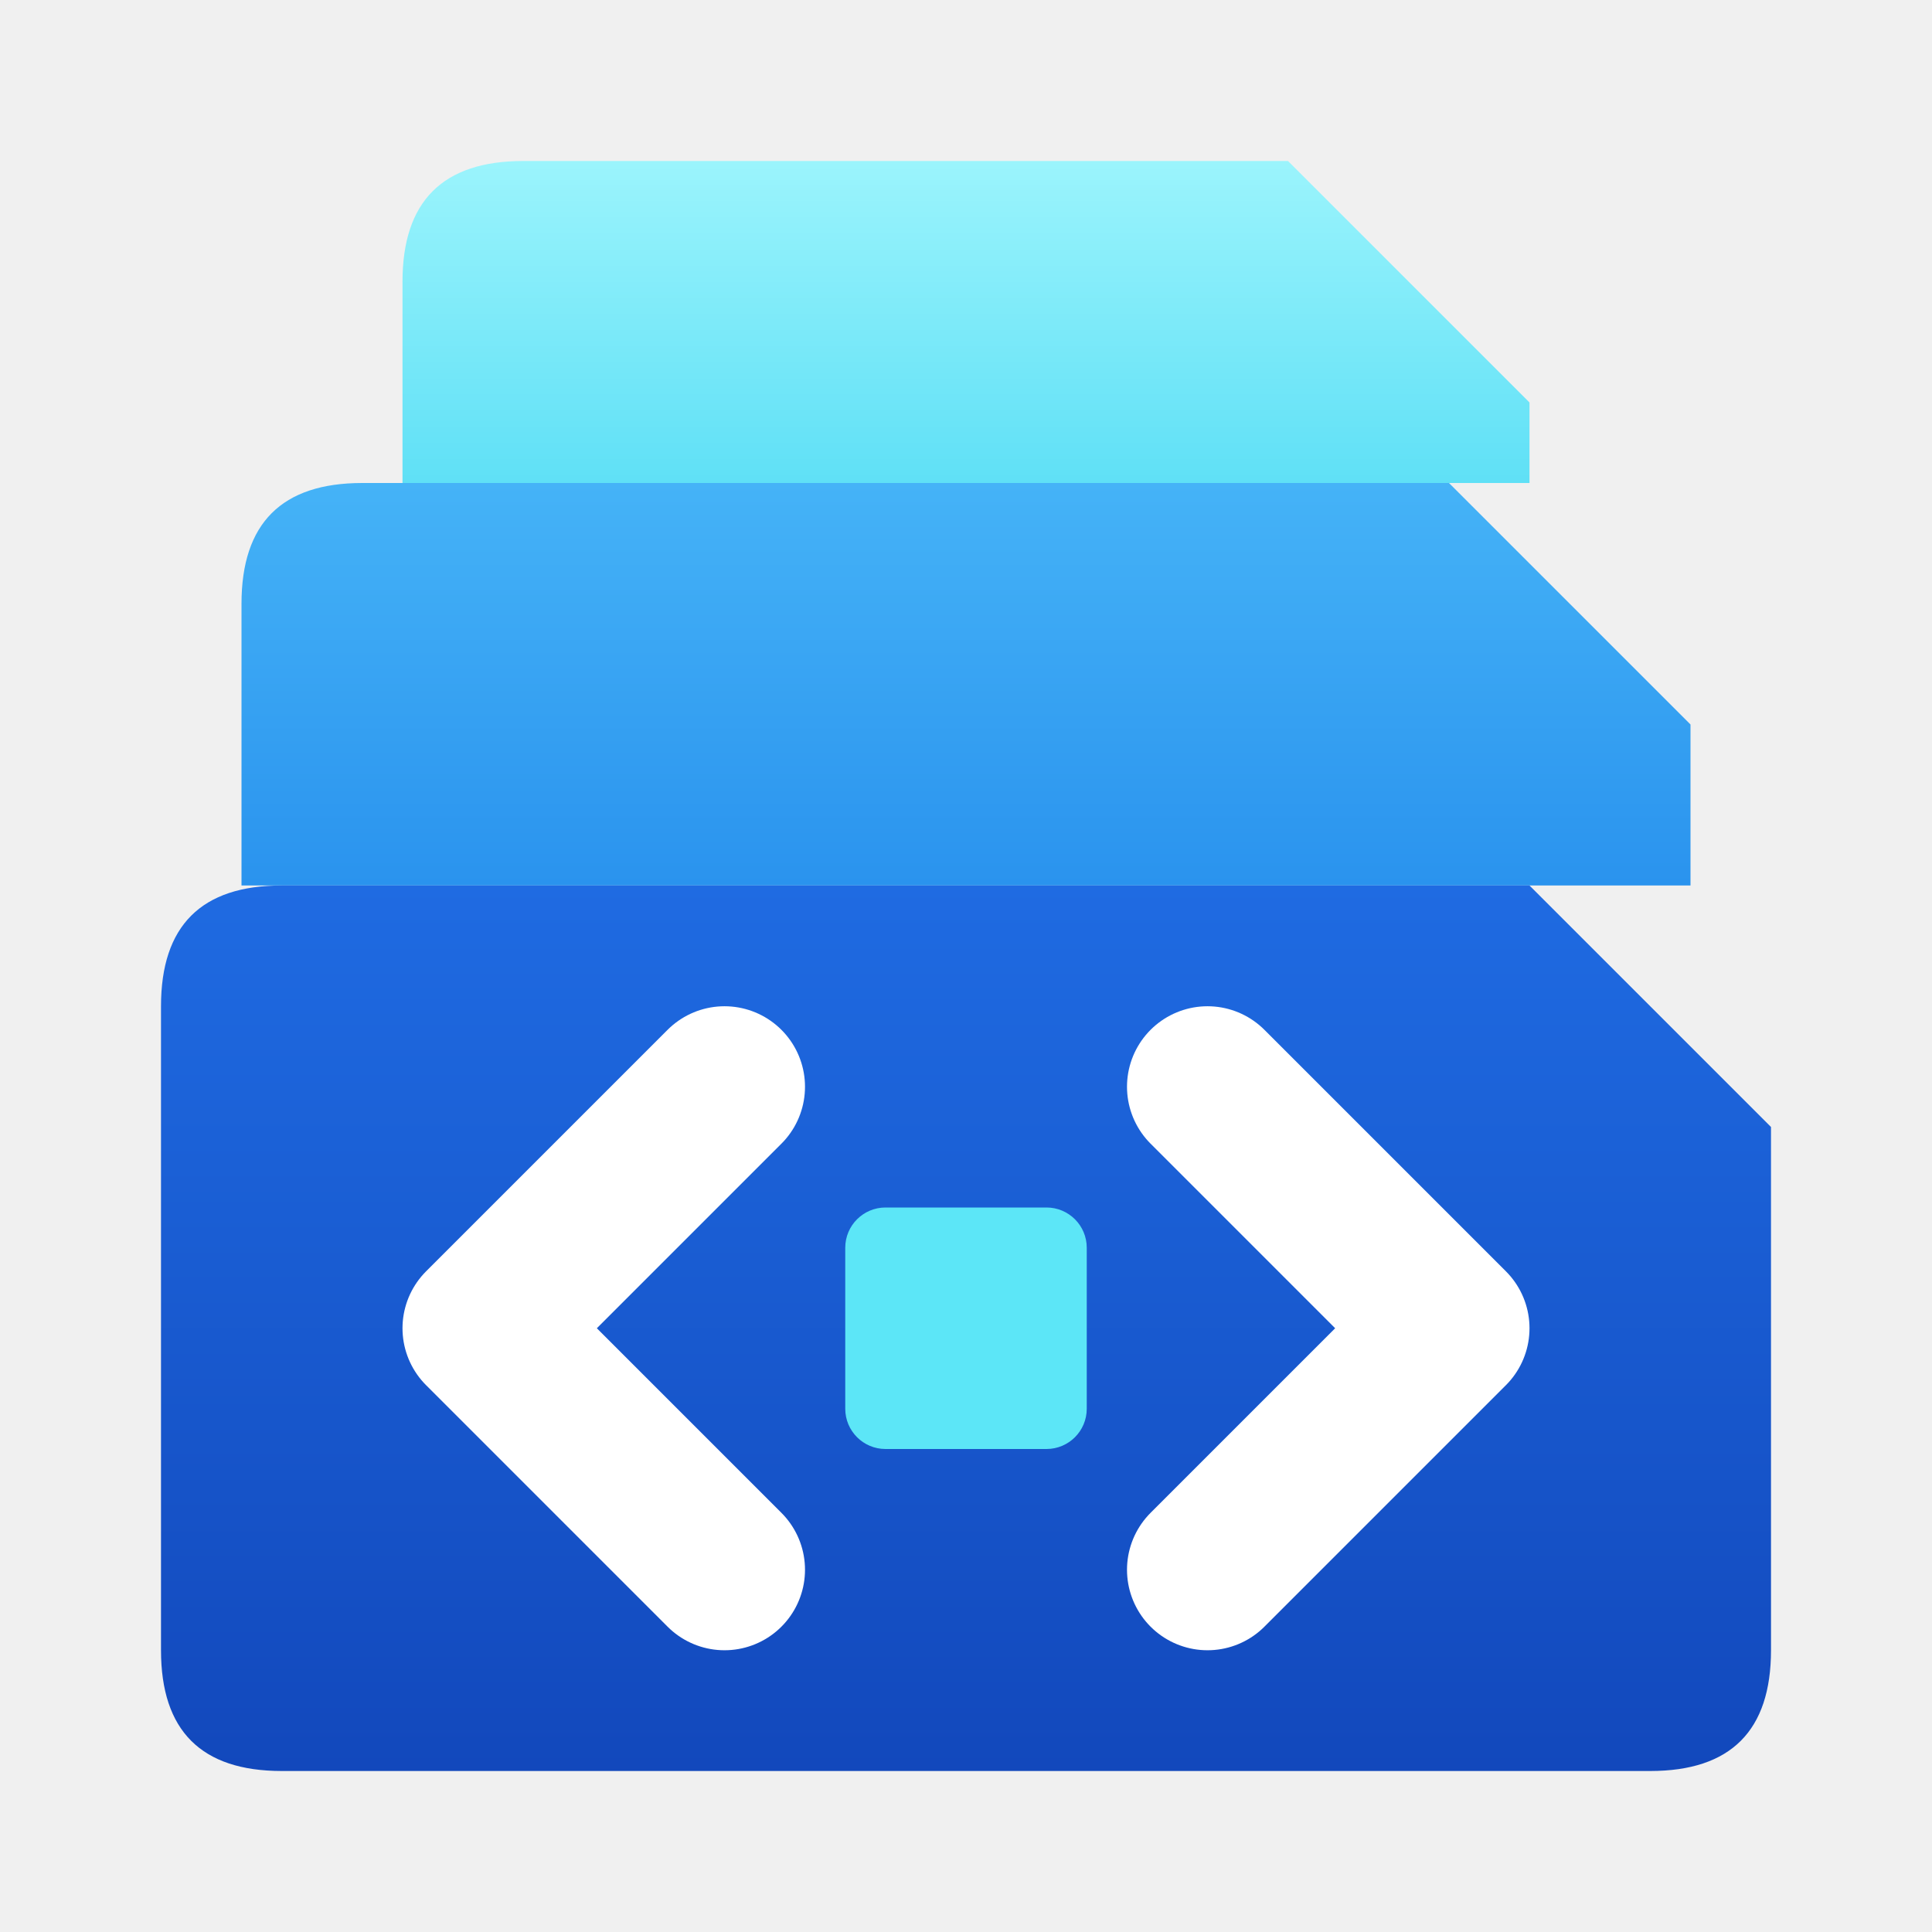
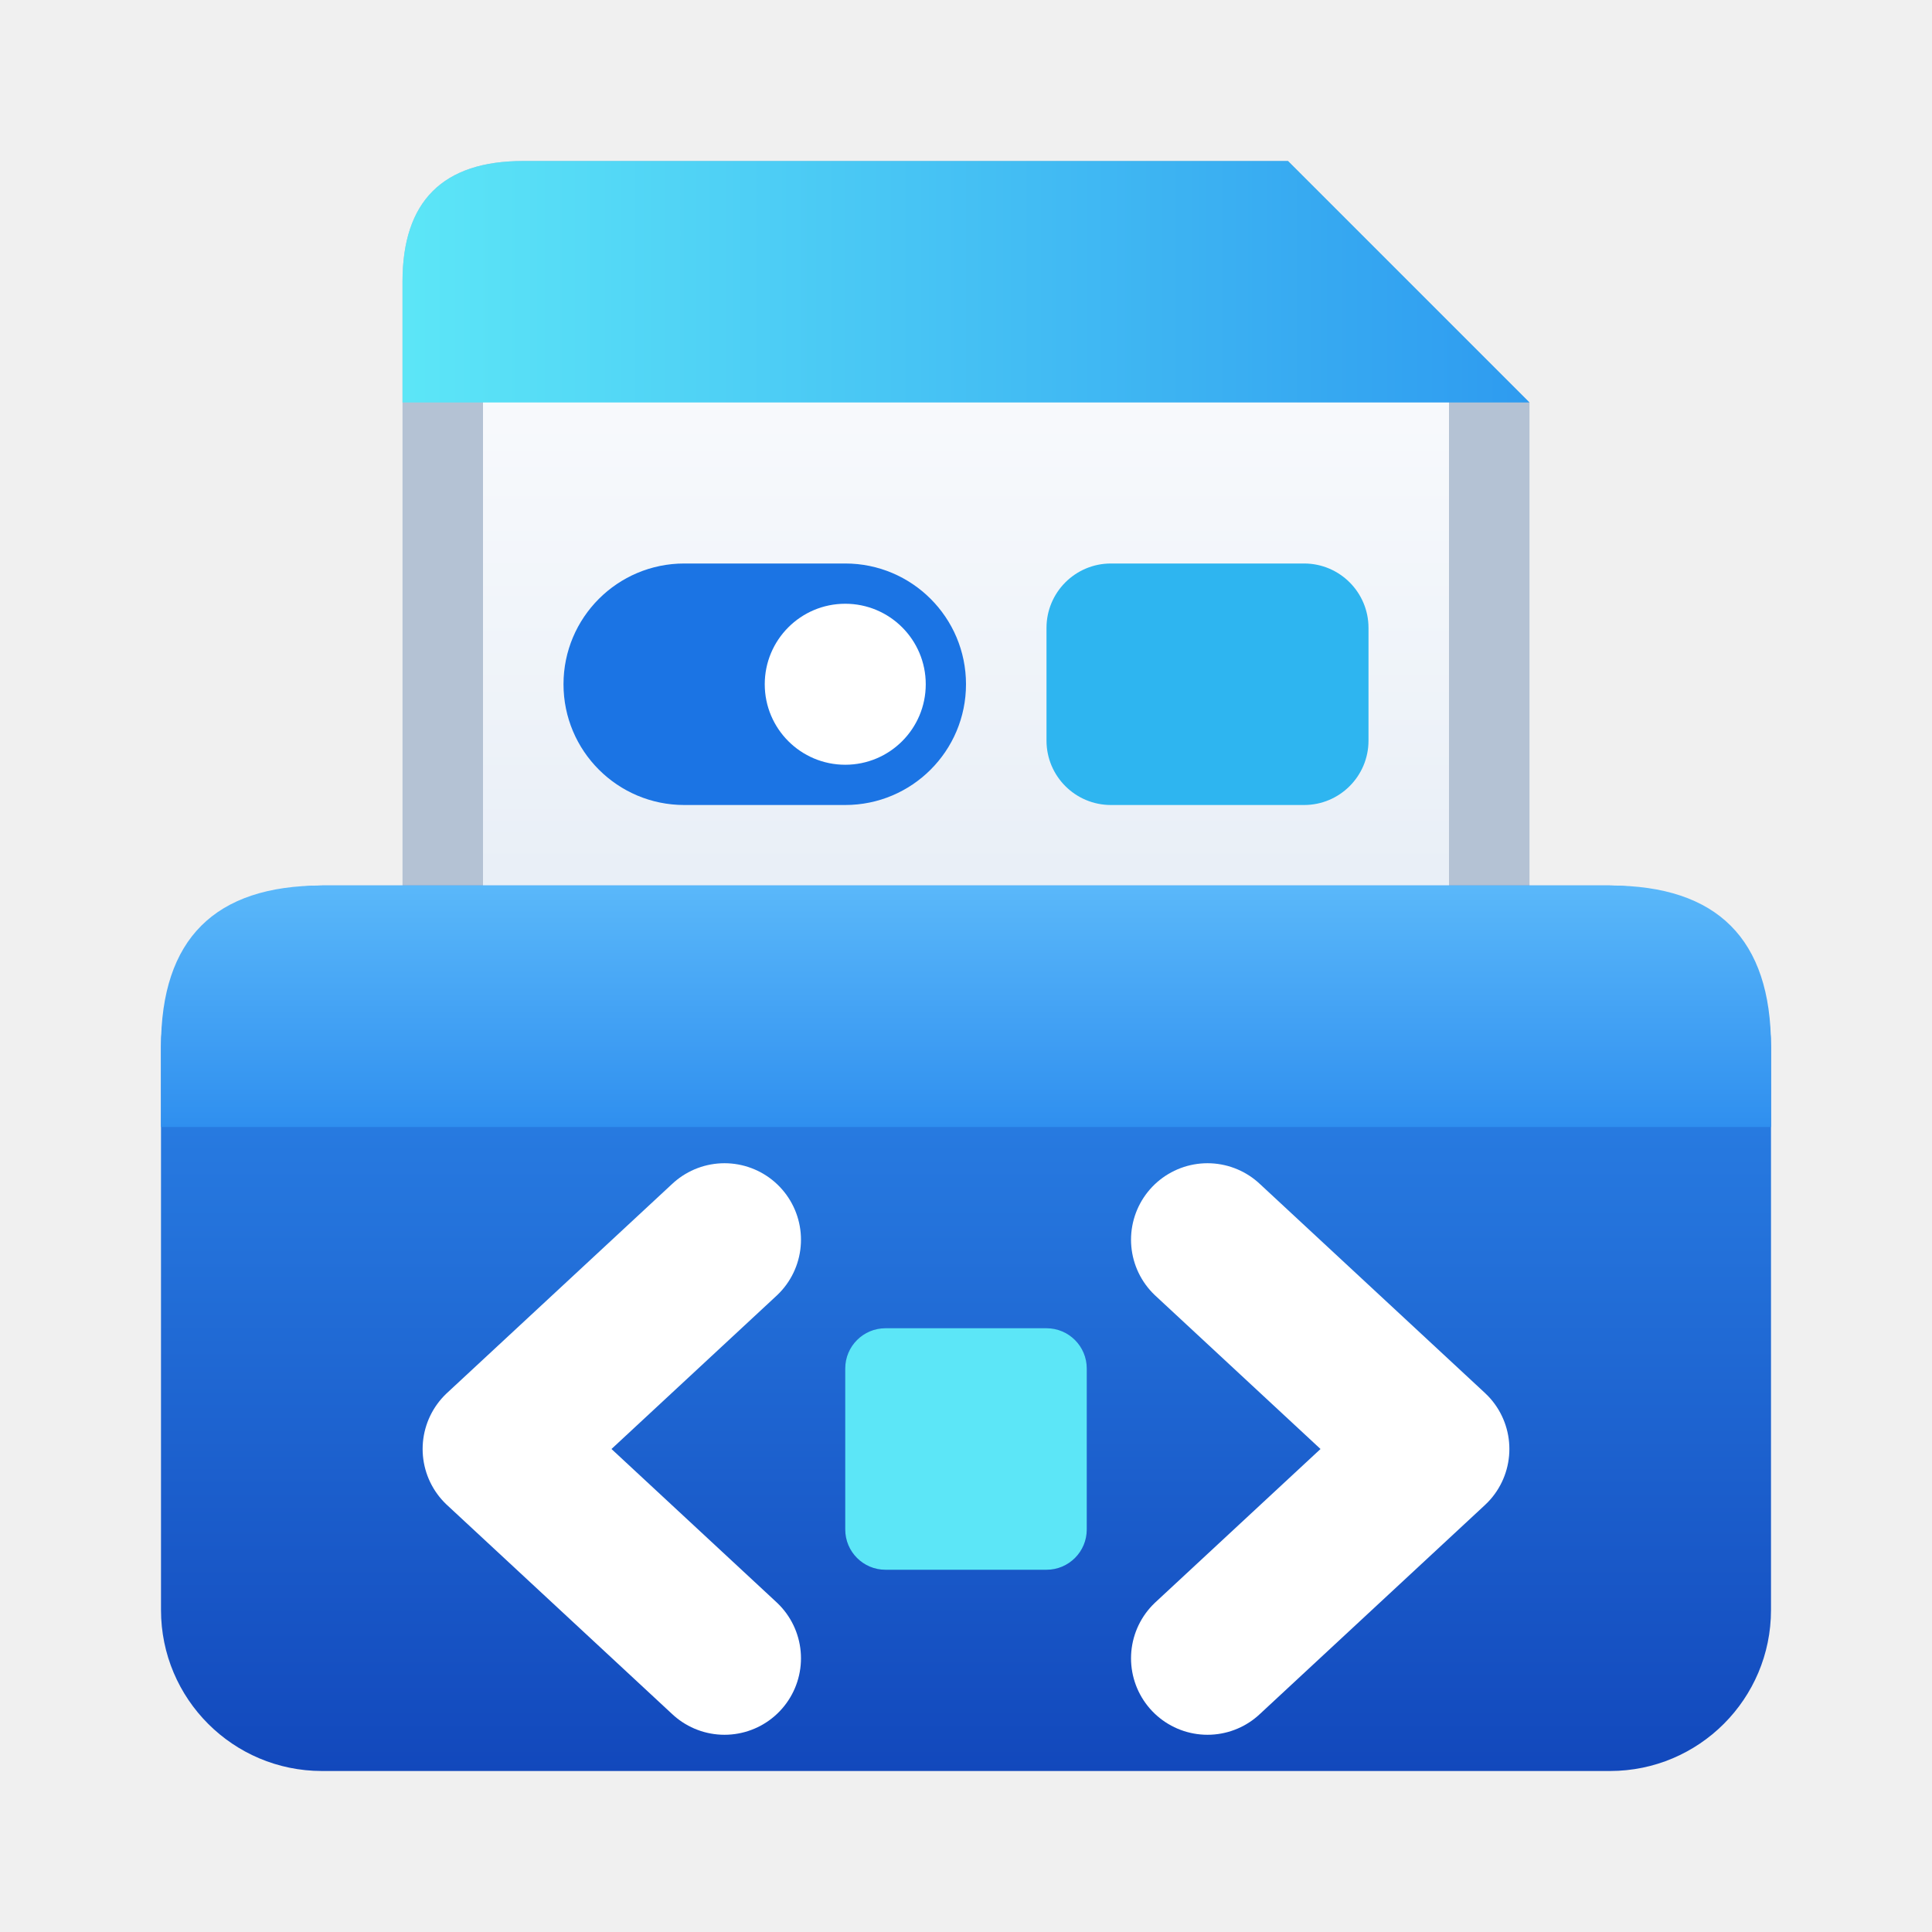
<svg xmlns="http://www.w3.org/2000/svg" viewBox="0 0 24 24" width="24" height="24">
  <defs>
-     <linearGradient id="t24a" x1="0" y1="2" x2="0" y2="6" gradientUnits="userSpaceOnUse">
-       <stop offset="0" stop-color="#9BF4FC" />
-       <stop offset="1" stop-color="#5FE0F6" />
+     <linearGradient id="k24w" x1="0" y1="2" x2="0" y2="12" gradientUnits="userSpaceOnUse">
+       <stop offset="0" stop-color="#FFFFFF" />
+       <stop offset="1" stop-color="#E6EDF6" />
    </linearGradient>
-     <linearGradient id="t24b" x1="0" y1="6" x2="0" y2="11" gradientUnits="userSpaceOnUse">
-       <stop offset="0" stop-color="#45B3F7" />
-       <stop offset="1" stop-color="#2A93EE" />
+     <linearGradient id="k24t" x1="5" y1="0" x2="19" y2="0" gradientUnits="userSpaceOnUse">
+       <stop offset="0" stop-color="#5CE6F7" />
+       <stop offset="1" stop-color="#2E9BF0" />
    </linearGradient>
-     <linearGradient id="t24c" x1="0" y1="11" x2="0" y2="22" gradientUnits="userSpaceOnUse">
-       <stop offset="0" stop-color="#1F6BE2" />
+     <linearGradient id="k24b" x1="0" y1="11" x2="0" y2="22" gradientUnits="userSpaceOnUse">
+       <stop offset="0" stop-color="#2F8DEE" />
      <stop offset="1" stop-color="#1248BC" />
    </linearGradient>
+     <linearGradient id="k24l" x1="0" y1="11" x2="0" y2="14" gradientUnits="userSpaceOnUse">
+       <stop offset="0" stop-color="#5AB8FA" />
+       <stop offset="1" stop-color="#2F8FEF" />
+     </linearGradient>
  </defs>
-   <path d="M6.5 2H16L19 5V6H5V3.5q0-1.5 1.5-1.5z" fill="url(#t24a)" />
-   <path d="M4.5 6H18L21 9V11H3V7.5q0-1.5 1.5-1.5z" fill="url(#t24b)" />
-   <path d="M3.5 11H19L22 14V20.5q0 1.5-1.5 1.5H3.5q-1.5 0-1.5-1.5V12.5q0-1.5 1.5-1.5z" fill="url(#t24c)" />
-   <path d="M9 13.5 6 16.5 9 19.5M15 13.5 18 16.5 15 19.5" fill="none" stroke="#FFFFFF" stroke-width="2" stroke-linecap="round" stroke-linejoin="round" />
-   <rect x="10.5" y="15" width="3" height="3" rx=".5" fill="#5CE6F7" />
+   <path d="M6.5 2H16L19 5V13H5V3.5q0-1.5 1.5-1.5z" fill="#B4C2D4" />
+   <rect x="6" y="4" width="12" height="9" rx="0" fill="url(#k24w)" />
+   <path d="M6.5 2H16L19 5V5H5V3.5q0-1.5 1.5-1.5z" fill="url(#k24t)" />
+   <rect x="7" y="7" width="5" height="3" rx="1.5" fill="#1B74E4" />
+   <circle cx="10.5" cy="8.5" r="1" fill="#FFFFFF" />
+   <rect x="13" y="7" width="4" height="3" rx="0.8" fill="#2EB5F0" />
+   <rect x="2" y="11" width="20" height="11" rx="2" fill="url(#k24b)" />
+   <path d="M4 11H20q2 0 2 2V14H2V13Q2 11 4 11z" fill="url(#k24l)" />
+   <path d="M9 15.4 6.2 18 9 20.6M15 15.4 17.8 18 15 20.6" fill="none" stroke="#FFFFFF" stroke-width="1.9" stroke-linecap="round" stroke-linejoin="round" />
+   <rect x="10.5" y="16.5" width="3.0" height="3.0" rx="0.5" fill="#5CE6F7" />
</svg>
